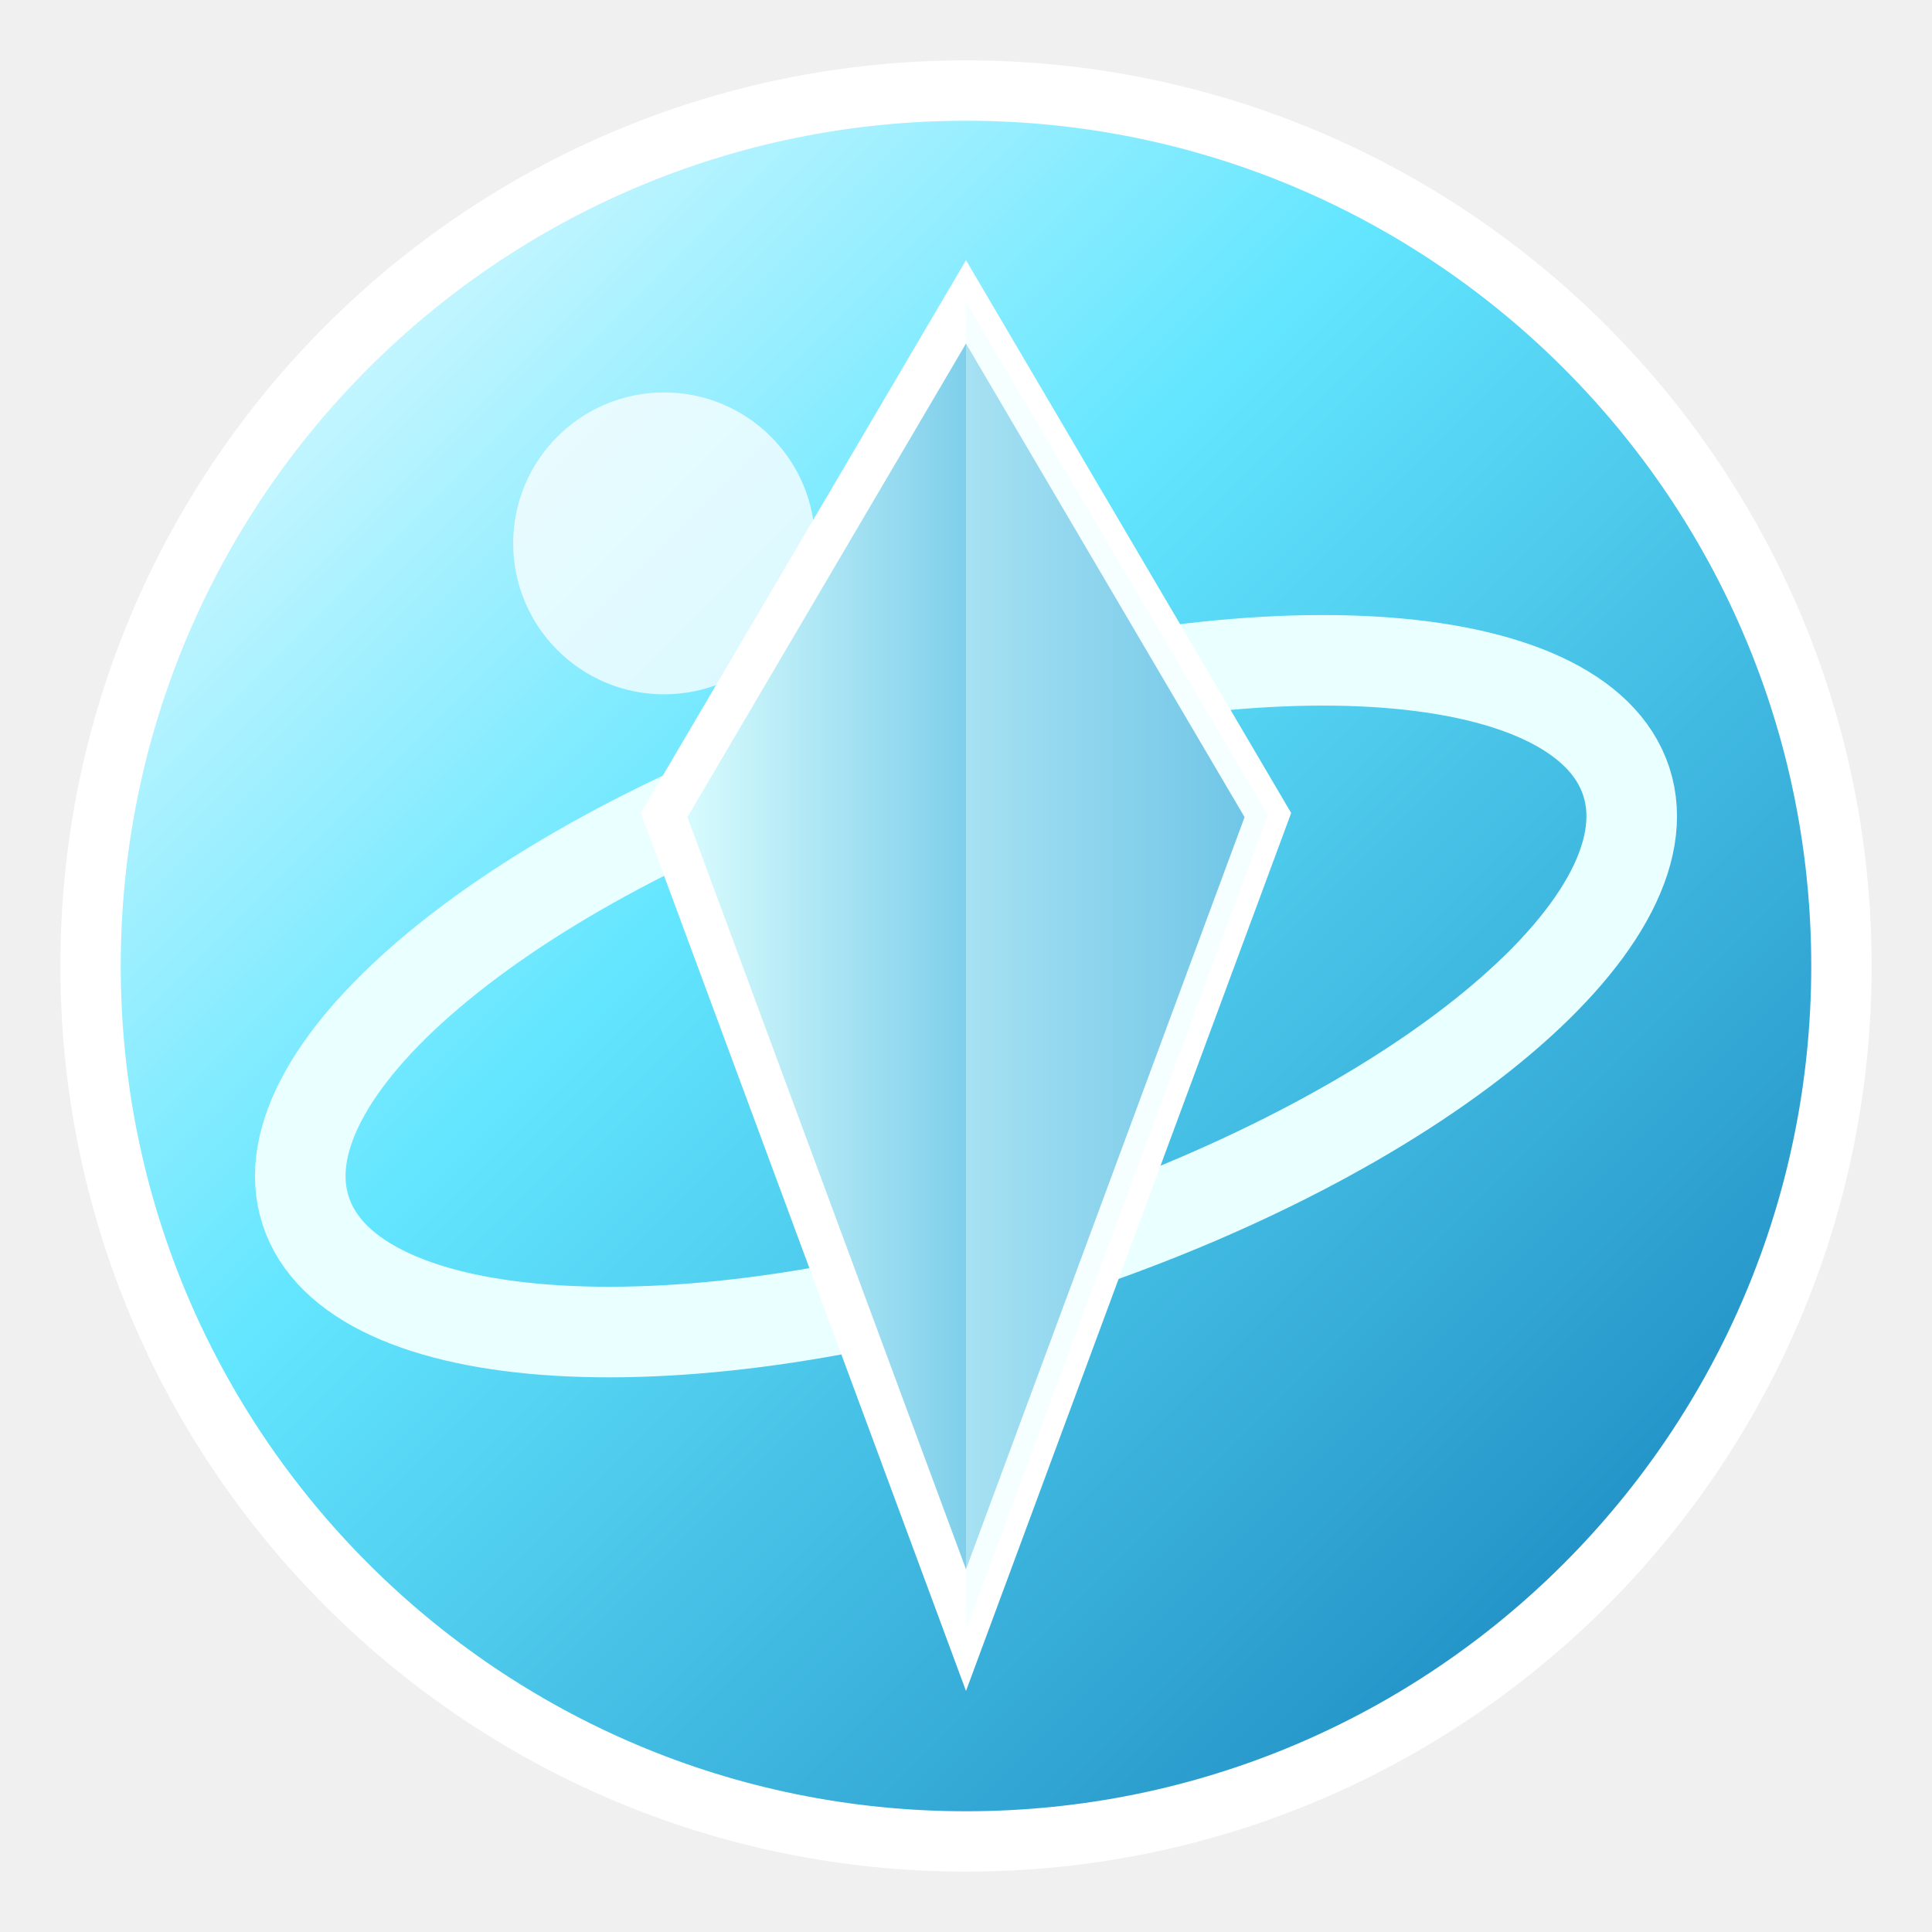
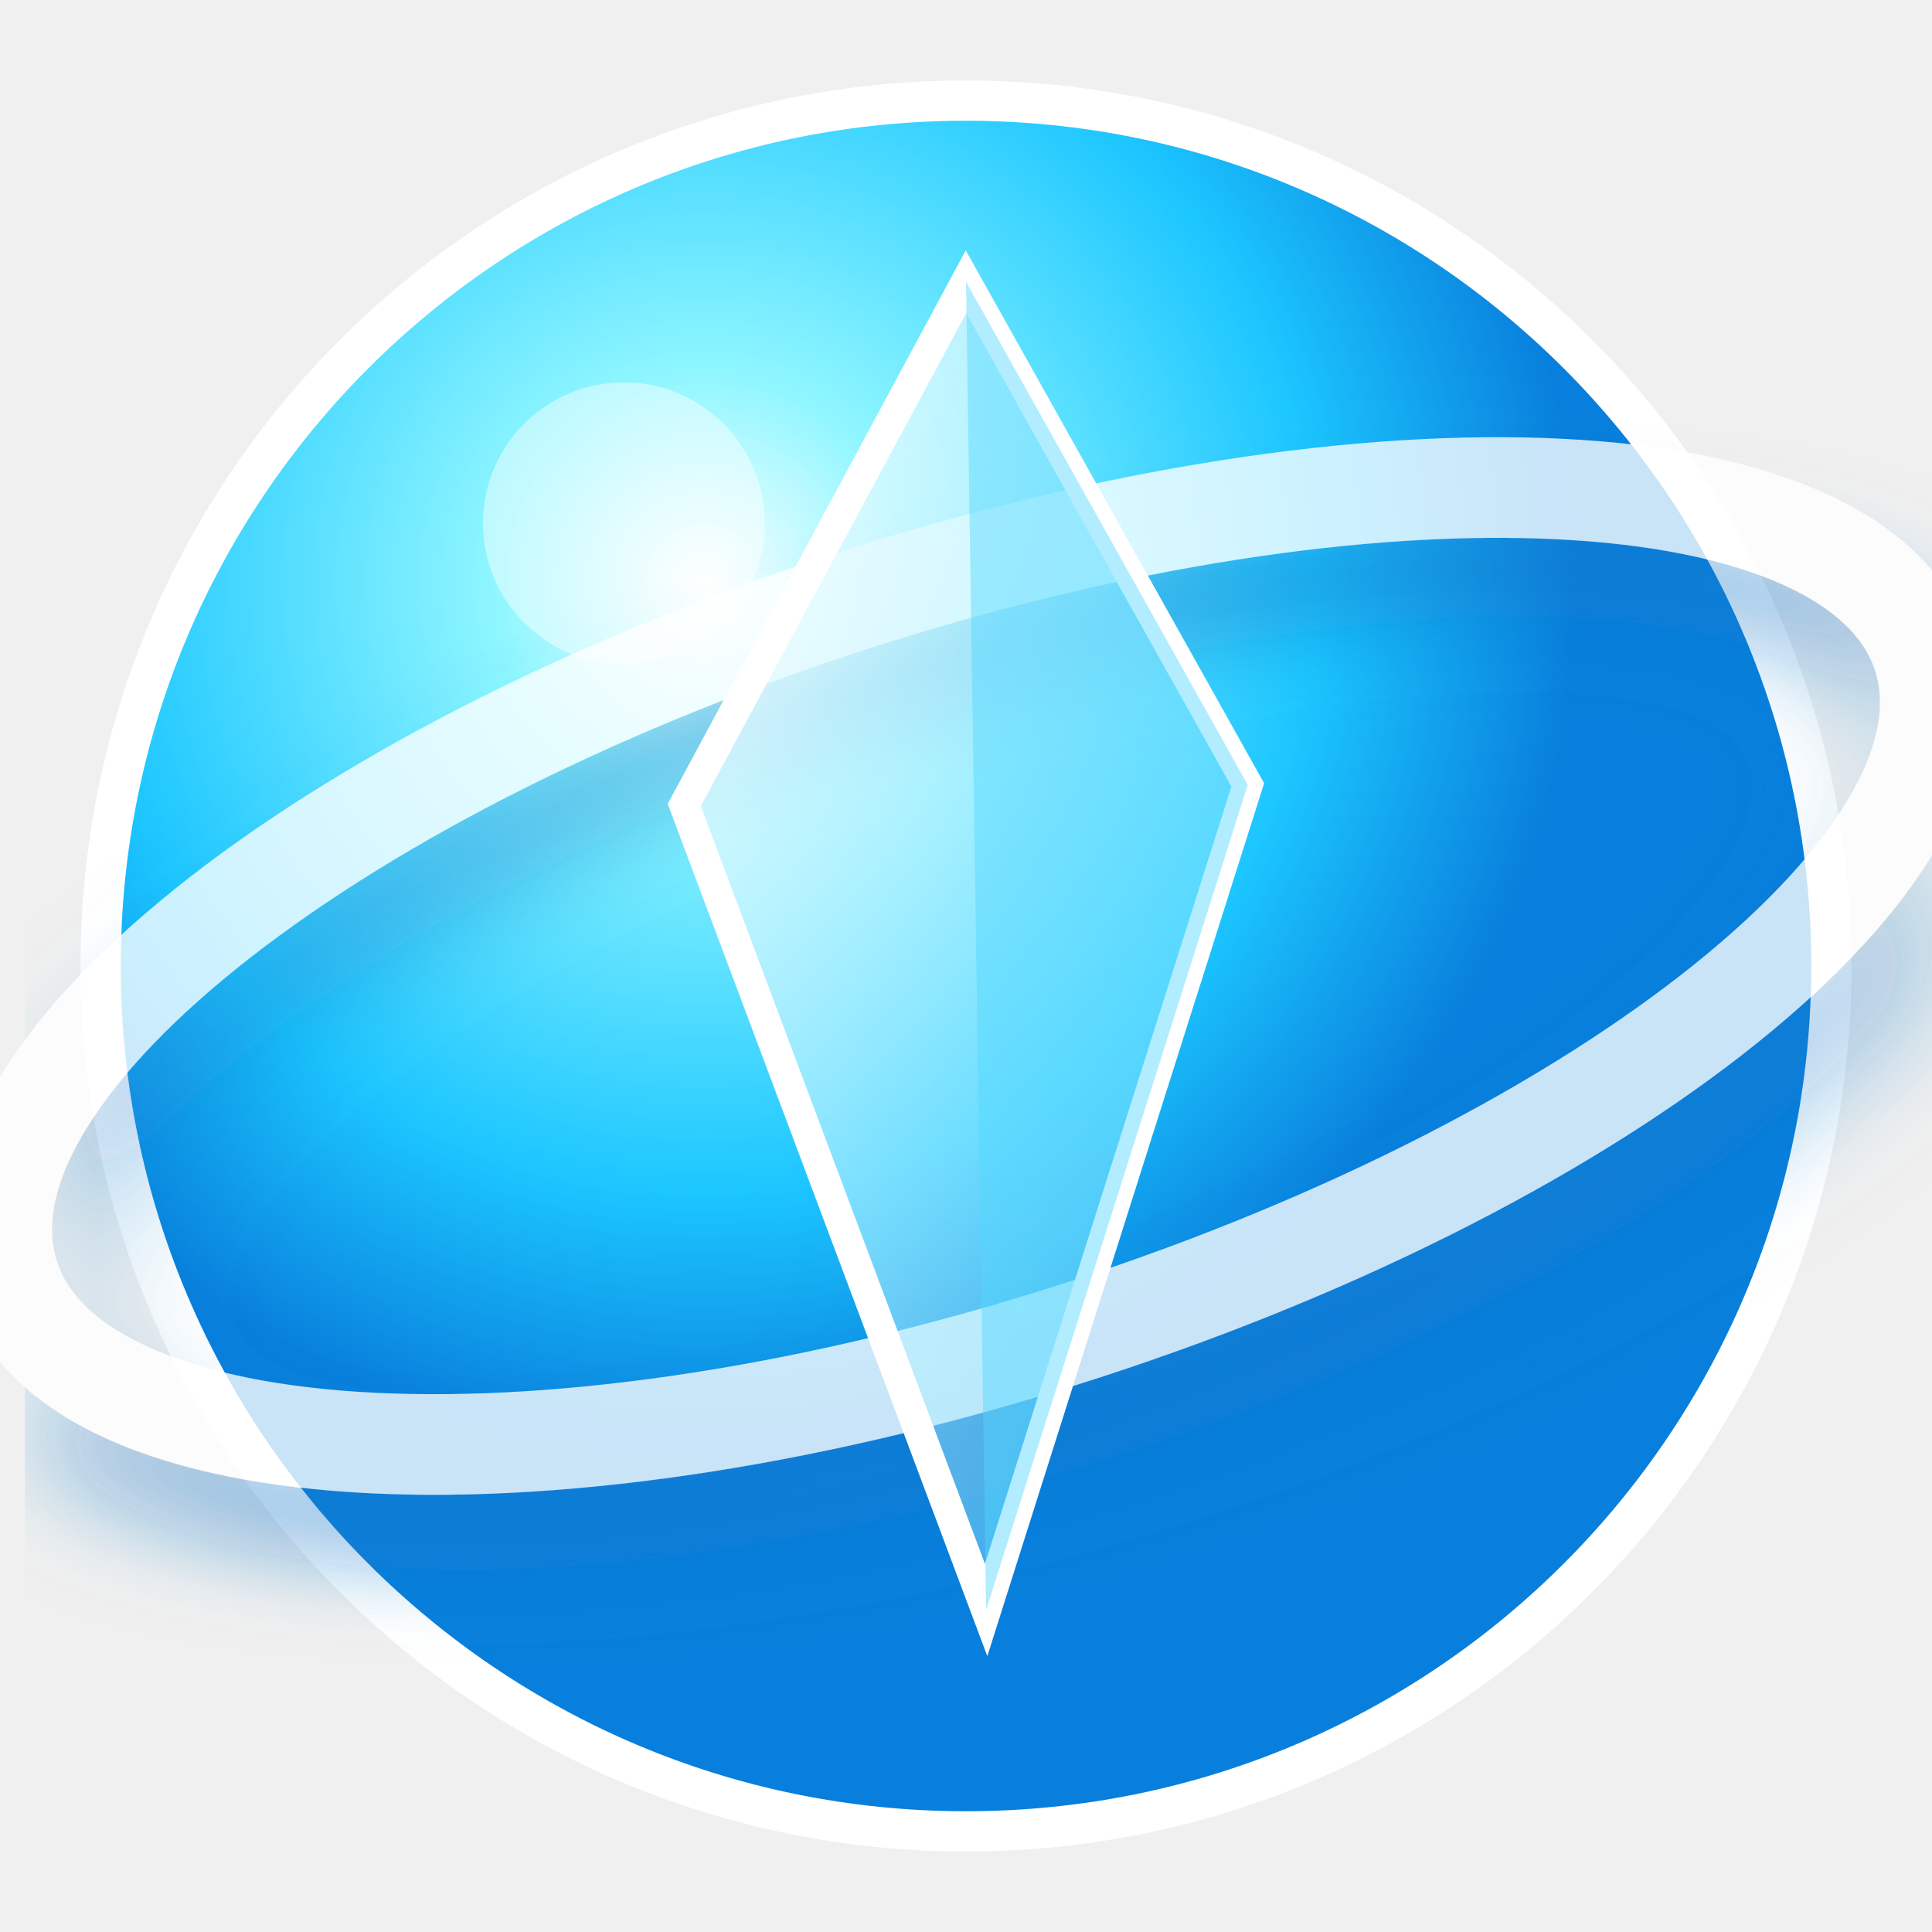
- <svg xmlns="http://www.w3.org/2000/svg" viewBox="0 0 64 64">
+ <svg xmlns="http://www.w3.org/2000/svg" width="96" height="96" viewBox="0 0 96 96">
  <defs>
-     <linearGradient id="a" x1="0" x2="1" y1="0" y2="1">
-       <stop stop-color="#fff" />
-       <stop offset=".4" stop-color="#63e6ff" />
-       <stop offset="1" stop-color="#0e78b5" />
+     <radialGradient id="b" cx="35%" cy="28%">
+       <stop offset="0" stop-color="#ffffff" />
+       <stop offset=".24" stop-color="#8ff6ff" />
+       <stop offset=".7" stop-color="#1cc6ff" />
+       <stop offset="1" stop-color="#087fdc" />
+     </radialGradient>
+     <linearGradient id="g" x1="0" y1="0" x2="1" y2="1">
+       <stop stop-color="#ffffff" stop-opacity=".92" />
+       <stop offset="1" stop-color="#7fe8ff" stop-opacity=".25" />
    </linearGradient>
-     <linearGradient id="b" x1="0" x2="1">
-       <stop stop-color="#dfffff" />
-       <stop offset="1" stop-color="#1f9fd6" />
-     </linearGradient>
+     <filter id="s">
+       <feDropShadow dx="0" dy="4" stdDeviation="3" flood-color="#0a79c9" flood-opacity=".55" />
+     </filter>
  </defs>
-   <circle cx="32" cy="32" r="29" fill="url(#a)" stroke="#fff" stroke-width="2" />
-   <ellipse cx="32" cy="33" rx="23" ry="9" fill="none" stroke="#eaffff" stroke-width="3" transform="rotate(-18 32 33)" />
-   <path d="M32 10l10 17-10 27-10-27z" fill="url(#b)" stroke="#fff" stroke-width="1.4" />
-   <path d="M32 10v44l10-27z" fill="#e7ffff" opacity=".38" />
-   <circle cx="22" cy="18" r="5" fill="#fff" opacity=".75" />
+   <circle cx="48" cy="48" r="43" fill="url(#b)" stroke="#fff" stroke-width="2" />
+   <ellipse cx="48" cy="48" rx="50" ry="19" fill="none" stroke="#fff" stroke-width="5" opacity=".78" transform="rotate(-18 48 48)" filter="url(#s)" />
+   <path d="M48 14 62 39 49 80 34 40Z" fill="url(#g)" stroke="#fff" stroke-width="1.5" />
+   <path d="M48 14 49 80 62 39Z" fill="#54d8ff" fill-opacity=".45" />
+   <circle cx="31" cy="26" r="7" fill="#fff" opacity=".45" />
</svg>
